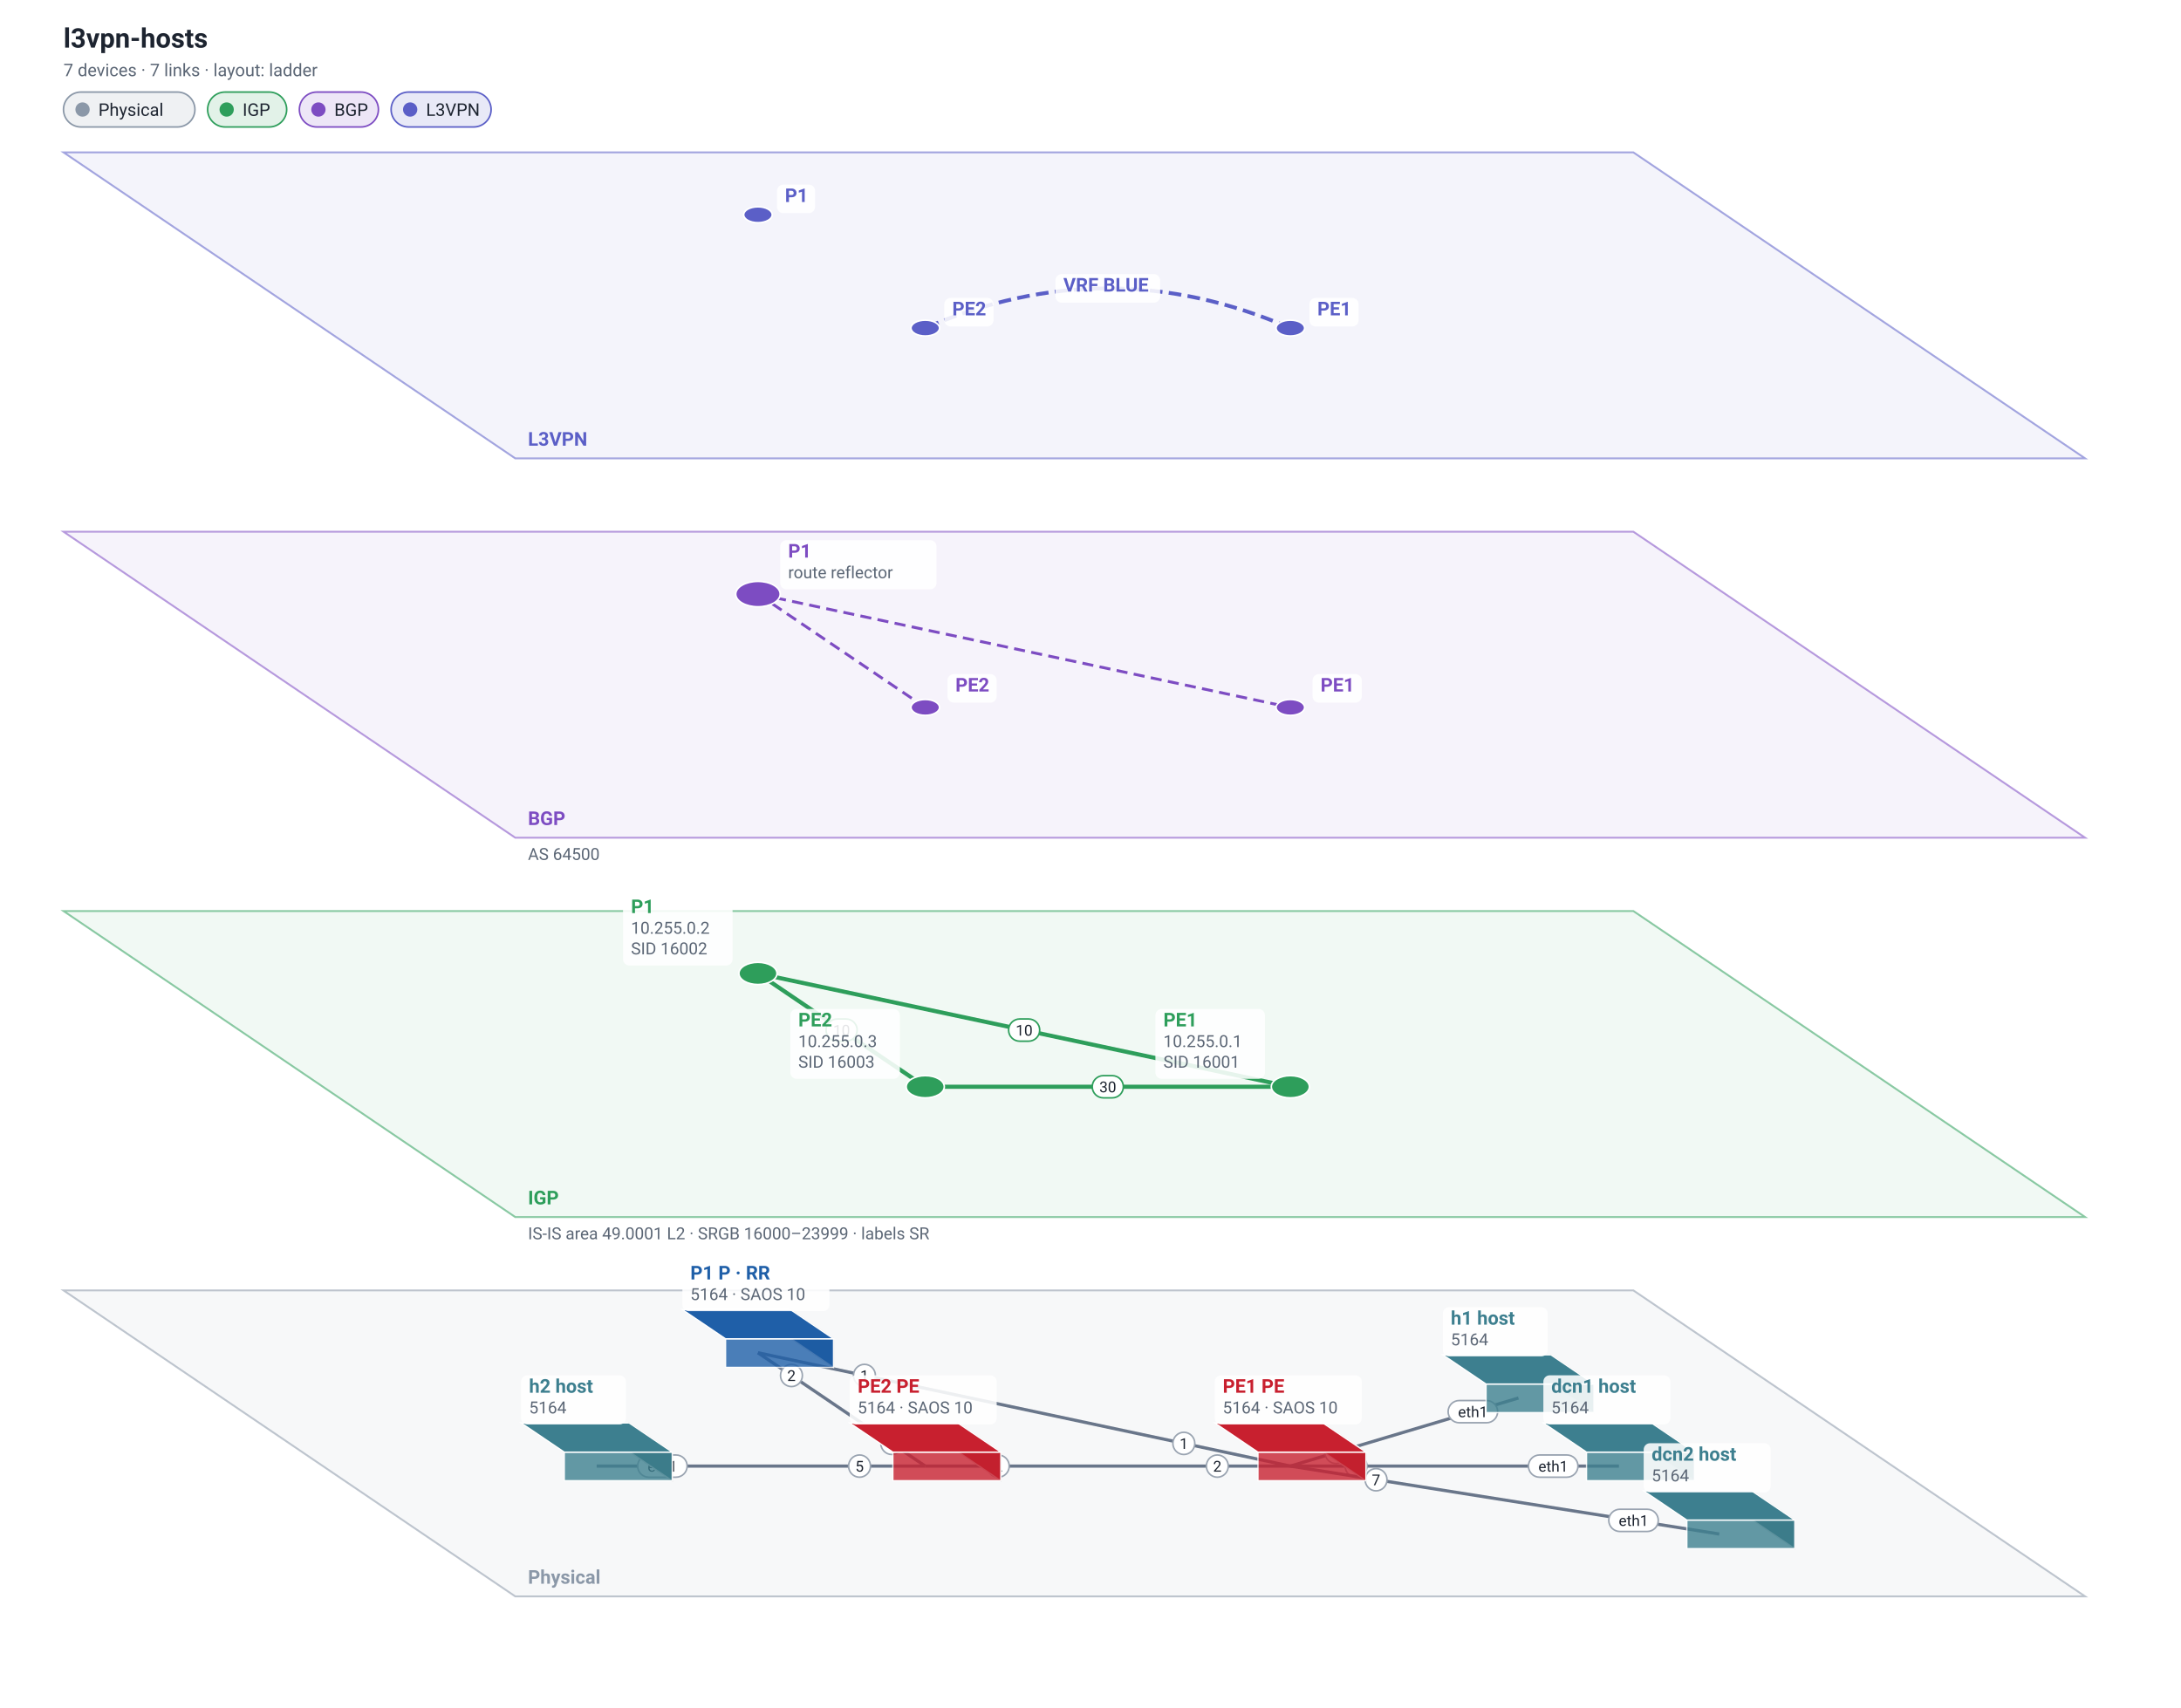
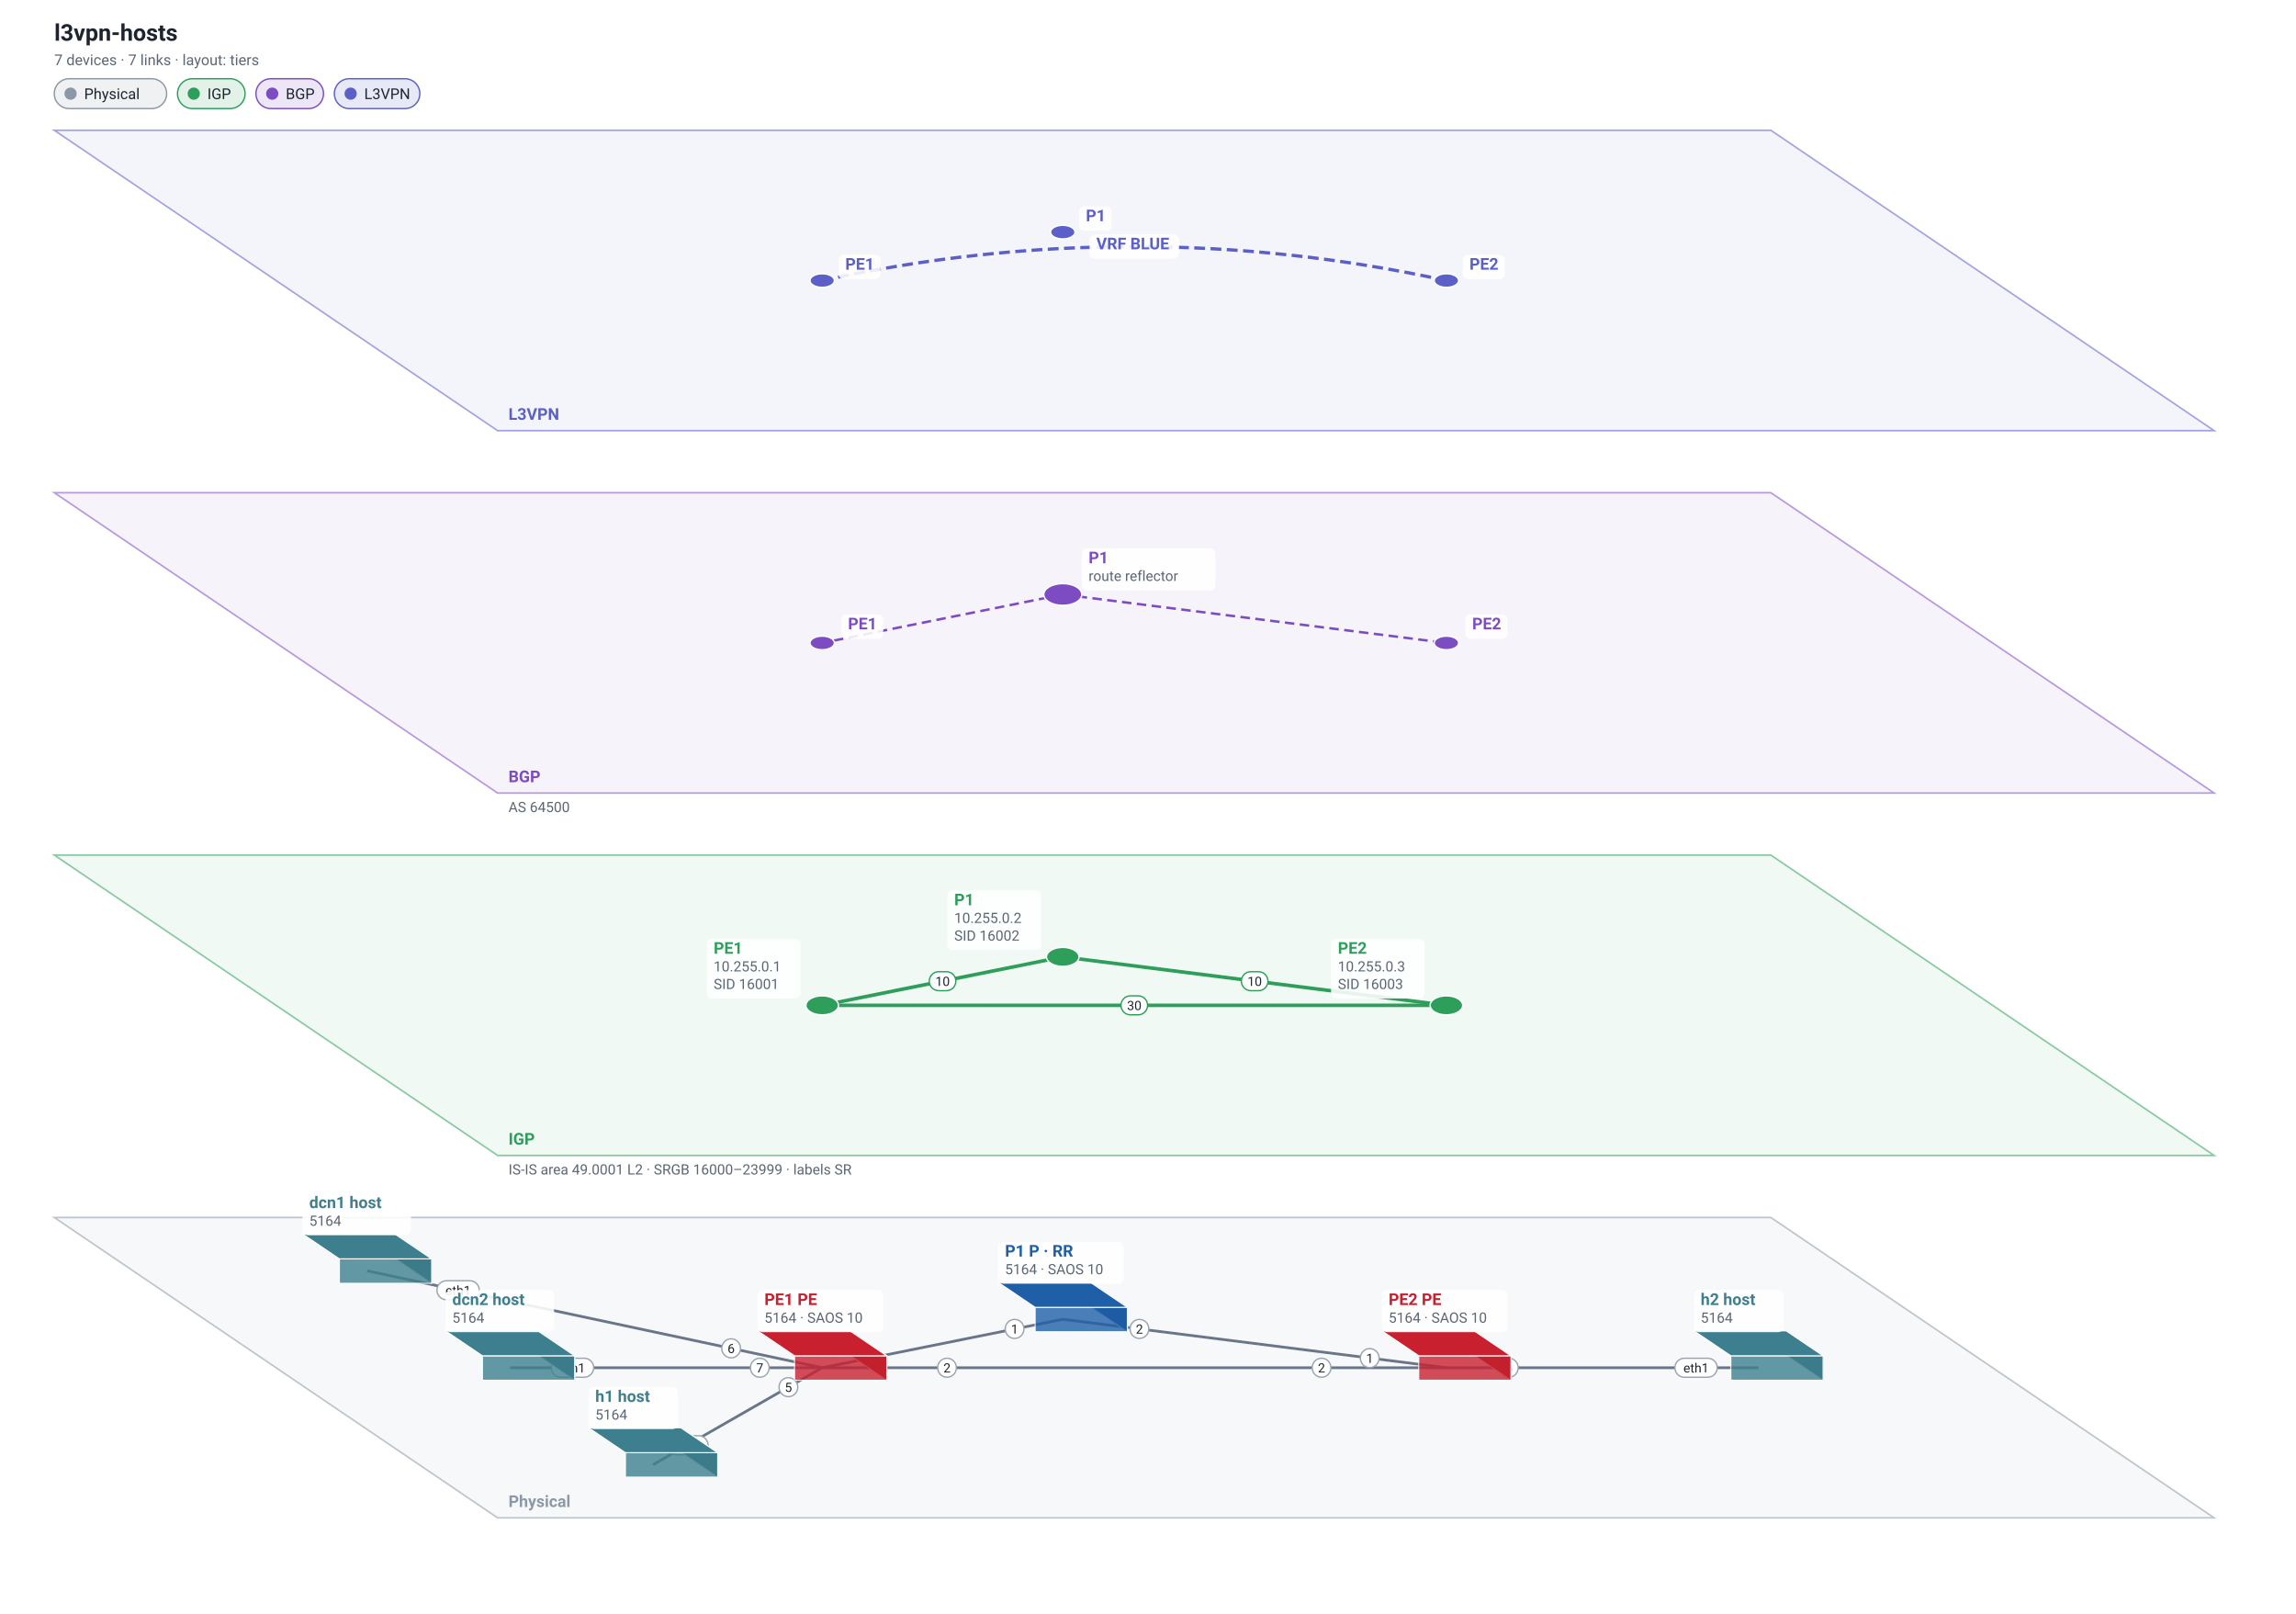
- <svg xmlns="http://www.w3.org/2000/svg" class="netfacts-snapshot" data-variant="exploded" data-gap="239" data-full-h="1076" viewBox="0 0 1374 1076" width="1374" height="1076" font-family="'Segoe UI', Roboto, Helvetica, Arial, sans-serif">
-   <rect class="bg" x="0" y="-4000" width="1374" height="9076" fill="#ffffff" />
+ <svg xmlns="http://www.w3.org/2000/svg" class="netfacts-snapshot" data-variant="exploded" data-gap="267" data-full-h="1189" viewBox="0 0 1692 1189" width="1692" height="1189" font-family="'Segoe UI', Roboto, Helvetica, Arial, sans-serif">
+   <rect class="bg" x="0" y="-4000" width="1692" height="9189" fill="#ffffff" />
  <g class="pillars">
-     <line class="pillar" data-layers="physical igp bgp vrf" x1="812.9" y1="923.7" x2="812.9" y2="923.7" stroke="#7f8a99" stroke-width="1.2" stroke-dasharray="2 3" stroke-opacity="0.8" />
-     <line class="pillar" data-layers="physical igp bgp" x1="477.5" y1="852.3" x2="477.5" y2="852.3" stroke="#7f8a99" stroke-width="1.2" stroke-dasharray="2 3" stroke-opacity="0.8" />
-     <line class="pillar" data-layers="physical igp bgp vrf" x1="582.9" y1="923.7" x2="582.9" y2="923.7" stroke="#7f8a99" stroke-width="1.2" stroke-dasharray="2 3" stroke-opacity="0.8" />
-     <line class="pillar" data-layers="physical" x1="956.6" y1="880.8" x2="956.6" y2="880.8" stroke="#7f8a99" stroke-width="1.2" stroke-dasharray="2 3" stroke-opacity="0.8" />
-     <line class="pillar" data-layers="physical" x1="375.9" y1="923.7" x2="375.9" y2="923.7" stroke="#7f8a99" stroke-width="1.2" stroke-dasharray="2 3" stroke-opacity="0.8" />
-     <line class="pillar" data-layers="physical" x1="1019.9" y1="923.7" x2="1019.9" y2="923.7" stroke="#7f8a99" stroke-width="1.2" stroke-dasharray="2 3" stroke-opacity="0.8" />
-     <line class="pillar" data-layers="physical" x1="1083.1" y1="966.5" x2="1083.1" y2="966.5" stroke="#7f8a99" stroke-width="1.2" stroke-dasharray="2 3" stroke-opacity="0.8" />
-   </g>
-   <g class="layer" data-layer="vrf" transform="translate(0,-717)">
-     <polygon points="40,813 1029,813 1313.6,1005.8 324.6,1005.8" fill="#5b5fc7" fill-opacity="0.07" stroke="#5b5fc7" stroke-opacity="0.55" stroke-width="1.2" />
-     <text x="332.6" y="997.8" font-size="12" font-weight="700" fill="#5b5fc7">L3VPN</text>
-     <g>
-       <path d="M812.9,923.7 Q697.9,873.7 582.9,923.7" fill="none" stroke="#5b5fc7" stroke-width="2.4" stroke-dasharray="8 4" />
-       <rect x="664.9" y="889.7" width="66" height="18" rx="4" fill="#fff" fill-opacity="0.88" />
-       <text x="669.9" y="900.7" font-size="12" font-weight="700" fill="#5b5fc7">VRF BLUE</text>
-     </g>
-     <g>
-       <ellipse cx="812.9" cy="923.7" rx="9" ry="5" fill="#5b5fc7" stroke="#fff" />
-       <rect x="824.9" y="904.7" width="31" height="18" rx="4" fill="#fff" fill-opacity="0.88" />
-       <text x="829.9" y="915.7" font-size="12" font-weight="700" fill="#5b5fc7">PE1</text>
-     </g>
-     <g>
-       <ellipse cx="477.5" cy="852.3" rx="9" ry="5" fill="#5b5fc7" stroke="#fff" />
-       <rect x="489.5" y="833.3" width="24" height="18" rx="4" fill="#fff" fill-opacity="0.88" />
-       <text x="494.5" y="844.3" font-size="12" font-weight="700" fill="#5b5fc7">P1</text>
-     </g>
-     <g>
-       <ellipse cx="582.9" cy="923.7" rx="9" ry="5" fill="#5b5fc7" stroke="#fff" />
-       <rect x="594.9" y="904.7" width="31" height="18" rx="4" fill="#fff" fill-opacity="0.88" />
-       <text x="599.9" y="915.7" font-size="12" font-weight="700" fill="#5b5fc7">PE2</text>
-     </g>
-   </g>
-   <g class="layer" data-layer="bgp" transform="translate(0,-478)">
-     <polygon points="40,813 1029,813 1313.6,1005.8 324.6,1005.8" fill="#7d4cc2" fill-opacity="0.07" stroke="#7d4cc2" stroke-opacity="0.55" stroke-width="1.2" />
-     <text x="332.6" y="997.8" font-size="12" font-weight="700" fill="#7d4cc2">BGP</text>
-     <text x="332.6" y="1019.8" font-size="10.5" fill="#5b6675">AS 64500</text>
-     <g>
-       <line x1="477.5" y1="852.3" x2="812.9" y2="923.7" stroke="#7d4cc2" stroke-width="1.8" stroke-dasharray="7 4" />
-     </g>
-     <g>
-       <line x1="477.5" y1="852.3" x2="582.9" y2="923.7" stroke="#7d4cc2" stroke-width="1.8" stroke-dasharray="7 4" />
-     </g>
-     <g>
-       <ellipse cx="812.9" cy="923.7" rx="9" ry="5" fill="#7d4cc2" stroke="#fff" />
-       <rect x="826.9" y="902.7" width="31" height="18" rx="4" fill="#fff" fill-opacity="0.88" />
-       <text x="831.9" y="913.7" font-size="12" font-weight="700" fill="#7d4cc2">PE1</text>
-     </g>
-     <g>
-       <ellipse cx="477.5" cy="852.3" rx="14" ry="8" fill="#7d4cc2" stroke="#fff" />
-       <rect x="491.5" y="818.3" width="98.5" height="31" rx="4" fill="#fff" fill-opacity="0.88" />
-       <text x="496.5" y="829.3" font-size="12" font-weight="700" fill="#7d4cc2">P1</text>
-       <text x="496.5" y="842.3" font-size="10.5" fill="#5b6675">route reflector</text>
-     </g>
-     <g>
-       <ellipse cx="582.9" cy="923.7" rx="9" ry="5" fill="#7d4cc2" stroke="#fff" />
-       <rect x="596.9" y="902.7" width="31" height="18" rx="4" fill="#fff" fill-opacity="0.88" />
-       <text x="601.9" y="913.7" font-size="12" font-weight="700" fill="#7d4cc2">PE2</text>
-     </g>
-   </g>
-   <g class="layer" data-layer="igp" transform="translate(0,-239)">
-     <polygon points="40,813 1029,813 1313.6,1005.8 324.6,1005.8" fill="#2e9e5b" fill-opacity="0.07" stroke="#2e9e5b" stroke-opacity="0.55" stroke-width="1.2" />
-     <text x="332.6" y="997.8" font-size="12" font-weight="700" fill="#2e9e5b">IGP</text>
-     <text x="332.6" y="1019.8" font-size="10.5" fill="#5b6675">IS-IS area 49.0001 L2 · SRGB 16000–23999 · labels SR</text>
-     <g>
-       <line x1="812.9" y1="923.7" x2="477.5" y2="852.3" stroke="#2e9e5b" stroke-width="2.6" />
-       <rect x="635.4" y="881" width="19.6" height="14" rx="7" fill="#fff" stroke="#2e9e5b" />
-       <text x="645.2" y="891.5" font-size="9.5" text-anchor="middle" fill="#1d2430">10</text>
-     </g>
-     <g>
-       <line x1="812.9" y1="923.7" x2="582.9" y2="923.7" stroke="#2e9e5b" stroke-width="2.6" />
-       <rect x="688.1" y="916.7" width="19.6" height="14" rx="7" fill="#fff" stroke="#2e9e5b" />
-       <text x="697.9" y="927.2" font-size="9.5" text-anchor="middle" fill="#1d2430">30</text>
-     </g>
-     <g>
-       <line x1="477.5" y1="852.3" x2="582.9" y2="923.7" stroke="#2e9e5b" stroke-width="2.6" />
-       <rect x="520.4" y="881" width="19.6" height="14" rx="7" fill="#fff" stroke="#2e9e5b" />
-       <text x="530.2" y="891.5" font-size="9.5" text-anchor="middle" fill="#1d2430">10</text>
-     </g>
-     <g>
-       <ellipse cx="812.9" cy="923.7" rx="12" ry="7" fill="#2e9e5b" stroke="#fff" />
-       <rect x="727.9" y="874.7" width="69" height="44" rx="4" fill="#fff" fill-opacity="0.88" />
-       <text x="732.9" y="885.7" font-size="12" font-weight="700" fill="#2e9e5b">PE1</text>
-       <text x="732.9" y="898.7" font-size="10.5" fill="#5b6675">10.255.0.1</text>
-       <text x="732.9" y="911.7" font-size="10.5" fill="#5b6675">SID 16001</text>
-     </g>
-     <g>
-       <ellipse cx="477.5" cy="852.3" rx="12" ry="7" fill="#2e9e5b" stroke="#fff" />
-       <rect x="392.5" y="803.3" width="69" height="44" rx="4" fill="#fff" fill-opacity="0.88" />
-       <text x="397.5" y="814.3" font-size="12" font-weight="700" fill="#2e9e5b">P1</text>
-       <text x="397.5" y="827.3" font-size="10.5" fill="#5b6675">10.255.0.2</text>
-       <text x="397.5" y="840.3" font-size="10.5" fill="#5b6675">SID 16002</text>
-     </g>
-     <g>
-       <ellipse cx="582.9" cy="923.7" rx="12" ry="7" fill="#2e9e5b" stroke="#fff" />
-       <rect x="497.9" y="874.7" width="69" height="44" rx="4" fill="#fff" fill-opacity="0.88" />
-       <text x="502.9" y="885.7" font-size="12" font-weight="700" fill="#2e9e5b">PE2</text>
-       <text x="502.9" y="898.7" font-size="10.5" fill="#5b6675">10.255.0.3</text>
-       <text x="502.9" y="911.7" font-size="10.5" fill="#5b6675">SID 16003</text>
+     <line class="pillar" data-layers="physical igp bgp vrf" x1="605.9" y1="1007.7" x2="605.9" y2="1007.7" stroke="#7f8a99" stroke-width="1.2" stroke-dasharray="2 3" stroke-opacity="0.8" />
+     <line class="pillar" data-layers="physical igp bgp" x1="783.2" y1="972" x2="783.2" y2="972" stroke="#7f8a99" stroke-width="1.2" stroke-dasharray="2 3" stroke-opacity="0.8" />
+     <line class="pillar" data-layers="physical igp bgp vrf" x1="1065.9" y1="1007.7" x2="1065.9" y2="1007.7" stroke="#7f8a99" stroke-width="1.2" stroke-dasharray="2 3" stroke-opacity="0.8" />
+     <line class="pillar" data-layers="physical" x1="481.3" y1="1079.1" x2="481.3" y2="1079.1" stroke="#7f8a99" stroke-width="1.2" stroke-dasharray="2 3" stroke-opacity="0.8" />
+     <line class="pillar" data-layers="physical" x1="1295.9" y1="1007.7" x2="1295.9" y2="1007.7" stroke="#7f8a99" stroke-width="1.2" stroke-dasharray="2 3" stroke-opacity="0.8" />
+     <line class="pillar" data-layers="physical" x1="270.5" y1="936.3" x2="270.5" y2="936.3" stroke="#7f8a99" stroke-width="1.2" stroke-dasharray="2 3" stroke-opacity="0.8" />
+     <line class="pillar" data-layers="physical" x1="375.9" y1="1007.7" x2="375.9" y2="1007.7" stroke="#7f8a99" stroke-width="1.2" stroke-dasharray="2 3" stroke-opacity="0.8" />
+   </g>
+   <g class="layer" data-layer="vrf" transform="translate(0,-801)">
+     <polygon points="40,897 1305,897 1631.7,1118.3 366.7,1118.3" fill="#5b5fc7" fill-opacity="0.07" stroke="#5b5fc7" stroke-opacity="0.55" stroke-width="1.2" />
+     <text x="374.7" y="1110.3" font-size="12" font-weight="700" fill="#5b5fc7">L3VPN</text>
+     <g>
+       <path d="M605.9,1007.7 Q835.9,957.7 1065.9,1007.7" fill="none" stroke="#5b5fc7" stroke-width="2.4" stroke-dasharray="8 4" />
+       <rect x="802.9" y="973.7" width="66" height="18" rx="4" fill="#fff" fill-opacity="0.88" />
+       <text x="807.9" y="984.7" font-size="12" font-weight="700" fill="#5b5fc7">VRF BLUE</text>
+     </g>
+     <g>
+       <ellipse cx="605.9" cy="1007.7" rx="9" ry="5" fill="#5b5fc7" stroke="#fff" />
+       <rect x="617.9" y="988.7" width="31" height="18" rx="4" fill="#fff" fill-opacity="0.88" />
+       <text x="622.9" y="999.7" font-size="12" font-weight="700" fill="#5b5fc7">PE1</text>
+     </g>
+     <g>
+       <ellipse cx="783.2" cy="972" rx="9" ry="5" fill="#5b5fc7" stroke="#fff" />
+       <rect x="795.2" y="953" width="24" height="18" rx="4" fill="#fff" fill-opacity="0.88" />
+       <text x="800.2" y="964" font-size="12" font-weight="700" fill="#5b5fc7">P1</text>
+     </g>
+     <g>
+       <ellipse cx="1065.9" cy="1007.7" rx="9" ry="5" fill="#5b5fc7" stroke="#fff" />
+       <rect x="1077.9" y="988.7" width="31" height="18" rx="4" fill="#fff" fill-opacity="0.88" />
+       <text x="1082.9" y="999.7" font-size="12" font-weight="700" fill="#5b5fc7">PE2</text>
+     </g>
+   </g>
+   <g class="layer" data-layer="bgp" transform="translate(0,-534)">
+     <polygon points="40,897 1305,897 1631.7,1118.3 366.7,1118.3" fill="#7d4cc2" fill-opacity="0.07" stroke="#7d4cc2" stroke-opacity="0.55" stroke-width="1.2" />
+     <text x="374.7" y="1110.3" font-size="12" font-weight="700" fill="#7d4cc2">BGP</text>
+     <text x="374.7" y="1132.3" font-size="10.5" fill="#5b6675">AS 64500</text>
+     <g>
+       <line x1="783.2" y1="972" x2="605.9" y2="1007.7" stroke="#7d4cc2" stroke-width="1.8" stroke-dasharray="7 4" />
+     </g>
+     <g>
+       <line x1="783.2" y1="972" x2="1065.9" y2="1007.7" stroke="#7d4cc2" stroke-width="1.8" stroke-dasharray="7 4" />
+     </g>
+     <g>
+       <ellipse cx="605.9" cy="1007.7" rx="9" ry="5" fill="#7d4cc2" stroke="#fff" />
+       <rect x="619.9" y="986.7" width="31" height="18" rx="4" fill="#fff" fill-opacity="0.88" />
+       <text x="624.9" y="997.7" font-size="12" font-weight="700" fill="#7d4cc2">PE1</text>
+     </g>
+     <g>
+       <ellipse cx="783.2" cy="972" rx="14" ry="8" fill="#7d4cc2" stroke="#fff" />
+       <rect x="797.2" y="938" width="98.5" height="31" rx="4" fill="#fff" fill-opacity="0.88" />
+       <text x="802.2" y="949" font-size="12" font-weight="700" fill="#7d4cc2">P1</text>
+       <text x="802.2" y="962" font-size="10.5" fill="#5b6675">route reflector</text>
+     </g>
+     <g>
+       <ellipse cx="1065.9" cy="1007.7" rx="9" ry="5" fill="#7d4cc2" stroke="#fff" />
+       <rect x="1079.9" y="986.7" width="31" height="18" rx="4" fill="#fff" fill-opacity="0.88" />
+       <text x="1084.9" y="997.7" font-size="12" font-weight="700" fill="#7d4cc2">PE2</text>
+     </g>
+   </g>
+   <g class="layer" data-layer="igp" transform="translate(0,-267)">
+     <polygon points="40,897 1305,897 1631.7,1118.3 366.7,1118.3" fill="#2e9e5b" fill-opacity="0.07" stroke="#2e9e5b" stroke-opacity="0.55" stroke-width="1.2" />
+     <text x="374.7" y="1110.3" font-size="12" font-weight="700" fill="#2e9e5b">IGP</text>
+     <text x="374.7" y="1132.3" font-size="10.5" fill="#5b6675">IS-IS area 49.0001 L2 · SRGB 16000–23999 · labels SR</text>
+     <g>
+       <line x1="605.9" y1="1007.7" x2="783.2" y2="972" stroke="#2e9e5b" stroke-width="2.6" />
+       <rect x="684.8" y="982.9" width="19.6" height="14" rx="7" fill="#fff" stroke="#2e9e5b" />
+       <text x="694.6" y="993.4" font-size="9.5" text-anchor="middle" fill="#1d2430">10</text>
+     </g>
+     <g>
+       <line x1="605.9" y1="1007.7" x2="1065.9" y2="1007.7" stroke="#2e9e5b" stroke-width="2.6" />
+       <rect x="826.1" y="1000.7" width="19.6" height="14" rx="7" fill="#fff" stroke="#2e9e5b" />
+       <text x="835.9" y="1011.2" font-size="9.5" text-anchor="middle" fill="#1d2430">30</text>
+     </g>
+     <g>
+       <line x1="783.2" y1="972" x2="1065.9" y2="1007.7" stroke="#2e9e5b" stroke-width="2.6" />
+       <rect x="914.8" y="982.9" width="19.6" height="14" rx="7" fill="#fff" stroke="#2e9e5b" />
+       <text x="924.6" y="993.4" font-size="9.5" text-anchor="middle" fill="#1d2430">10</text>
+     </g>
+     <g>
+       <ellipse cx="605.9" cy="1007.7" rx="12" ry="7" fill="#2e9e5b" stroke="#fff" />
+       <rect x="520.9" y="958.7" width="69" height="44" rx="4" fill="#fff" fill-opacity="0.88" />
+       <text x="525.9" y="969.7" font-size="12" font-weight="700" fill="#2e9e5b">PE1</text>
+       <text x="525.9" y="982.7" font-size="10.5" fill="#5b6675">10.255.0.1</text>
+       <text x="525.9" y="995.7" font-size="10.5" fill="#5b6675">SID 16001</text>
+     </g>
+     <g>
+       <ellipse cx="783.2" cy="972" rx="12" ry="7" fill="#2e9e5b" stroke="#fff" />
+       <rect x="698.2" y="923" width="69" height="44" rx="4" fill="#fff" fill-opacity="0.88" />
+       <text x="703.2" y="934" font-size="12" font-weight="700" fill="#2e9e5b">P1</text>
+       <text x="703.2" y="947" font-size="10.5" fill="#5b6675">10.255.0.2</text>
+       <text x="703.2" y="960" font-size="10.5" fill="#5b6675">SID 16002</text>
+     </g>
+     <g>
+       <ellipse cx="1065.9" cy="1007.7" rx="12" ry="7" fill="#2e9e5b" stroke="#fff" />
+       <rect x="980.9" y="958.7" width="69" height="44" rx="4" fill="#fff" fill-opacity="0.88" />
+       <text x="985.9" y="969.7" font-size="12" font-weight="700" fill="#2e9e5b">PE2</text>
+       <text x="985.9" y="982.7" font-size="10.5" fill="#5b6675">10.255.0.3</text>
+       <text x="985.9" y="995.7" font-size="10.5" fill="#5b6675">SID 16003</text>
    </g>
  </g>
  <g class="layer" data-layer="physical" transform="translate(0,0)">
-     <polygon points="40,813 1029,813 1313.6,1005.8 324.6,1005.8" fill="#8b98a8" fill-opacity="0.07" stroke="#8b98a8" stroke-opacity="0.55" stroke-width="1.2" />
-     <text x="332.6" y="997.8" font-size="12" font-weight="700" fill="#8b98a8">Physical</text>
-     <g>
-       <line x1="812.9" y1="923.7" x2="477.5" y2="852.3" stroke="#69768a" stroke-width="2" />
-       <rect x="738.9" y="902.4" width="13.8" height="14" rx="7" fill="#fff" stroke="#9aa4b1" />
-       <text x="745.8" y="912.9" font-size="9.5" text-anchor="middle" fill="#1d2430">1</text>
-       <rect x="537.7" y="859.6" width="13.8" height="14" rx="7" fill="#fff" stroke="#9aa4b1" />
-       <text x="544.6" y="870.1" font-size="9.5" text-anchor="middle" fill="#1d2430">1</text>
-     </g>
-     <g>
-       <line x1="812.9" y1="923.7" x2="582.9" y2="923.7" stroke="#69768a" stroke-width="2" />
-       <rect x="760" y="916.7" width="13.8" height="14" rx="7" fill="#fff" stroke="#9aa4b1" />
-       <text x="766.9" y="927.2" font-size="9.5" text-anchor="middle" fill="#1d2430">2</text>
-       <rect x="622" y="916.7" width="13.8" height="14" rx="7" fill="#fff" stroke="#9aa4b1" />
-       <text x="628.9" y="927.2" font-size="9.5" text-anchor="middle" fill="#1d2430">2</text>
-     </g>
-     <g>
-       <line x1="812.9" y1="923.7" x2="956.6" y2="880.8" stroke="#69768a" stroke-width="2" />
-       <rect x="834.7" y="908.1" width="13.8" height="14" rx="7" fill="#fff" stroke="#9aa4b1" />
-       <text x="841.6" y="918.6" font-size="9.5" text-anchor="middle" fill="#1d2430">5</text>
-       <rect x="912.3" y="882.4" width="31.2" height="14" rx="7" fill="#fff" stroke="#9aa4b1" />
-       <text x="927.9" y="892.9" font-size="9.5" text-anchor="middle" fill="#1d2430">eth1</text>
-     </g>
-     <g>
-       <line x1="812.9" y1="923.7" x2="1019.9" y2="923.7" stroke="#69768a" stroke-width="2" />
-       <rect x="847.4" y="916.7" width="13.8" height="14" rx="7" fill="#fff" stroke="#9aa4b1" />
-       <text x="854.3" y="927.2" font-size="9.5" text-anchor="middle" fill="#1d2430">6</text>
-       <rect x="962.9" y="916.7" width="31.2" height="14" rx="7" fill="#fff" stroke="#9aa4b1" />
-       <text x="978.5" y="927.2" font-size="9.5" text-anchor="middle" fill="#1d2430">eth1</text>
-     </g>
-     <g>
-       <line x1="812.9" y1="923.7" x2="1083.1" y2="966.5" stroke="#69768a" stroke-width="2" />
-       <rect x="860" y="925.3" width="13.8" height="14" rx="7" fill="#fff" stroke="#9aa4b1" />
-       <text x="866.9" y="935.8" font-size="9.5" text-anchor="middle" fill="#1d2430">7</text>
-       <rect x="1013.5" y="950.9" width="31.2" height="14" rx="7" fill="#fff" stroke="#9aa4b1" />
-       <text x="1029.1" y="961.4" font-size="9.5" text-anchor="middle" fill="#1d2430">eth1</text>
-     </g>
-     <g>
-       <line x1="477.5" y1="852.3" x2="582.9" y2="923.7" stroke="#69768a" stroke-width="2" />
-       <rect x="491.7" y="859.6" width="13.8" height="14" rx="7" fill="#fff" stroke="#9aa4b1" />
-       <text x="498.6" y="870.1" font-size="9.5" text-anchor="middle" fill="#1d2430">2</text>
-       <rect x="554.9" y="902.4" width="13.8" height="14" rx="7" fill="#fff" stroke="#9aa4b1" />
-       <text x="561.8" y="912.9" font-size="9.5" text-anchor="middle" fill="#1d2430">1</text>
-     </g>
-     <g>
-       <line x1="582.9" y1="923.7" x2="375.9" y2="923.7" stroke="#69768a" stroke-width="2" />
-       <rect x="534.6" y="916.7" width="13.8" height="14" rx="7" fill="#fff" stroke="#9aa4b1" />
-       <text x="541.5" y="927.2" font-size="9.5" text-anchor="middle" fill="#1d2430">5</text>
-       <rect x="401.7" y="916.7" width="31.2" height="14" rx="7" fill="#fff" stroke="#9aa4b1" />
-       <text x="417.3" y="927.2" font-size="9.5" text-anchor="middle" fill="#1d2430">eth1</text>
-     </g>
-     <g class="device">
-       <polygon points="833.3,896.5 860.5,914.9 860.5,932.9 833.3,914.5" fill="#c8202f" stroke="#fff" stroke-width="0.8" style="filter:brightness(0.72)" />
-       <polygon points="792.5,914.9 860.5,914.9 860.5,932.9 792.5,932.9" fill="#c8202f" stroke="#fff" stroke-width="0.8" opacity="0.8" />
-       <polygon points="765.3,896.5 833.3,896.5 860.5,914.9 792.5,914.9" fill="#c8202f" stroke="#fff" stroke-width="0.8" />
-       <rect x="765.3" y="866.5" width="92.6" height="31" rx="4" fill="#fff" fill-opacity="0.88" />
-       <text x="770.3" y="877.5" font-size="12" font-weight="700" fill="#c8202f">PE1  PE</text>
-       <text x="770.3" y="890.5" font-size="10.5" fill="#5b6675">5164 · SAOS 10</text>
-     </g>
-     <g class="device">
-       <polygon points="497.9,825.1 525.1,843.5 525.1,861.5 497.9,843.1" fill="#1f5fa8" stroke="#fff" stroke-width="0.8" style="filter:brightness(0.72)" />
-       <polygon points="457.1,843.5 525.1,843.5 525.1,861.5 457.1,861.5" fill="#1f5fa8" stroke="#fff" stroke-width="0.8" opacity="0.8" />
-       <polygon points="429.9,825.1 497.9,825.1 525.1,843.5 457.1,843.5" fill="#1f5fa8" stroke="#fff" stroke-width="0.8" />
-       <rect x="429.9" y="795.1" width="92.6" height="31" rx="4" fill="#fff" fill-opacity="0.88" />
-       <text x="434.9" y="806.1" font-size="12" font-weight="700" fill="#1f5fa8">P1  P · RR</text>
-       <text x="434.9" y="819.1" font-size="10.5" fill="#5b6675">5164 · SAOS 10</text>
-     </g>
-     <g class="device">
-       <polygon points="603.3,896.5 630.5,914.9 630.5,932.9 603.3,914.5" fill="#c8202f" stroke="#fff" stroke-width="0.8" style="filter:brightness(0.72)" />
-       <polygon points="562.5,914.9 630.5,914.9 630.5,932.9 562.5,932.9" fill="#c8202f" stroke="#fff" stroke-width="0.8" opacity="0.8" />
-       <polygon points="535.3,896.5 603.3,896.5 630.5,914.9 562.5,914.9" fill="#c8202f" stroke="#fff" stroke-width="0.8" />
-       <rect x="535.3" y="866.5" width="92.6" height="31" rx="4" fill="#fff" fill-opacity="0.88" />
-       <text x="540.3" y="877.5" font-size="12" font-weight="700" fill="#c8202f">PE2  PE</text>
-       <text x="540.3" y="890.5" font-size="10.5" fill="#5b6675">5164 · SAOS 10</text>
-     </g>
-     <g class="device">
-       <polygon points="977,853.6 1004.2,872 1004.2,890 977,871.6" fill="#3d7f8f" stroke="#fff" stroke-width="0.8" style="filter:brightness(0.72)" />
-       <polygon points="936.2,872 1004.2,872 1004.2,890 936.2,890" fill="#3d7f8f" stroke="#fff" stroke-width="0.8" opacity="0.8" />
-       <polygon points="909,853.6 977,853.6 1004.2,872 936.2,872" fill="#3d7f8f" stroke="#fff" stroke-width="0.8" />
-       <rect x="909" y="823.6" width="66" height="31" rx="4" fill="#fff" fill-opacity="0.88" />
-       <text x="914" y="834.6" font-size="12" font-weight="700" fill="#3d7f8f">h1  host</text>
-       <text x="914" y="847.6" font-size="10.5" fill="#5b6675">5164</text>
-     </g>
-     <g class="device">
-       <polygon points="396.3,896.5 423.5,914.9 423.5,932.9 396.3,914.5" fill="#3d7f8f" stroke="#fff" stroke-width="0.8" style="filter:brightness(0.72)" />
-       <polygon points="355.5,914.9 423.5,914.9 423.5,932.9 355.5,932.9" fill="#3d7f8f" stroke="#fff" stroke-width="0.8" opacity="0.8" />
-       <polygon points="328.3,896.5 396.3,896.5 423.5,914.9 355.5,914.9" fill="#3d7f8f" stroke="#fff" stroke-width="0.8" />
-       <rect x="328.3" y="866.5" width="66" height="31" rx="4" fill="#fff" fill-opacity="0.88" />
-       <text x="333.3" y="877.5" font-size="12" font-weight="700" fill="#3d7f8f">h2  host</text>
-       <text x="333.3" y="890.5" font-size="10.5" fill="#5b6675">5164</text>
-     </g>
-     <g class="device">
-       <polygon points="1040.3,896.5 1067.5,914.9 1067.5,932.9 1040.3,914.5" fill="#3d7f8f" stroke="#fff" stroke-width="0.8" style="filter:brightness(0.72)" />
-       <polygon points="999.5,914.9 1067.5,914.9 1067.5,932.9 999.5,932.9" fill="#3d7f8f" stroke="#fff" stroke-width="0.8" opacity="0.8" />
-       <polygon points="972.3,896.5 1040.3,896.5 1067.5,914.9 999.5,914.9" fill="#3d7f8f" stroke="#fff" stroke-width="0.8" />
-       <rect x="972.3" y="866.5" width="80" height="31" rx="4" fill="#fff" fill-opacity="0.88" />
-       <text x="977.3" y="877.5" font-size="12" font-weight="700" fill="#3d7f8f">dcn1  host</text>
-       <text x="977.3" y="890.5" font-size="10.5" fill="#5b6675">5164</text>
-     </g>
-     <g class="device">
-       <polygon points="1103.5,939.3 1130.7,957.7 1130.7,975.7 1103.5,957.3" fill="#3d7f8f" stroke="#fff" stroke-width="0.8" style="filter:brightness(0.72)" />
-       <polygon points="1062.7,957.7 1130.7,957.7 1130.7,975.7 1062.7,975.7" fill="#3d7f8f" stroke="#fff" stroke-width="0.8" opacity="0.8" />
-       <polygon points="1035.5,939.3 1103.5,939.3 1130.7,957.7 1062.7,957.7" fill="#3d7f8f" stroke="#fff" stroke-width="0.8" />
-       <rect x="1035.5" y="909.3" width="80" height="31" rx="4" fill="#fff" fill-opacity="0.88" />
-       <text x="1040.5" y="920.3" font-size="12" font-weight="700" fill="#3d7f8f">dcn2  host</text>
-       <text x="1040.5" y="933.3" font-size="10.5" fill="#5b6675">5164</text>
+     <polygon points="40,897 1305,897 1631.7,1118.3 366.7,1118.3" fill="#8b98a8" fill-opacity="0.07" stroke="#8b98a8" stroke-opacity="0.55" stroke-width="1.2" />
+     <text x="374.7" y="1110.3" font-size="12" font-weight="700" fill="#8b98a8">Physical</text>
+     <g>
+       <line x1="605.9" y1="1007.7" x2="783.2" y2="972" stroke="#69768a" stroke-width="2" />
+       <rect x="634.5" y="993.6" width="13.8" height="14" rx="7" fill="#fff" stroke="#9aa4b1" />
+       <text x="641.4" y="1004.1" font-size="9.5" text-anchor="middle" fill="#1d2430">1</text>
+       <rect x="740.8" y="972.1" width="13.8" height="14" rx="7" fill="#fff" stroke="#9aa4b1" />
+       <text x="747.7" y="982.6" font-size="9.5" text-anchor="middle" fill="#1d2430">1</text>
+     </g>
+     <g>
+       <line x1="605.9" y1="1007.7" x2="1065.9" y2="1007.7" stroke="#69768a" stroke-width="2" />
+       <rect x="691" y="1000.7" width="13.8" height="14" rx="7" fill="#fff" stroke="#9aa4b1" />
+       <text x="697.9" y="1011.2" font-size="9.5" text-anchor="middle" fill="#1d2430">2</text>
+       <rect x="967" y="1000.7" width="13.8" height="14" rx="7" fill="#fff" stroke="#9aa4b1" />
+       <text x="973.9" y="1011.2" font-size="9.5" text-anchor="middle" fill="#1d2430">2</text>
+     </g>
+     <g>
+       <line x1="605.9" y1="1007.7" x2="481.3" y2="1079.1" stroke="#69768a" stroke-width="2" />
+       <rect x="574.1" y="1015" width="13.8" height="14" rx="7" fill="#fff" stroke="#9aa4b1" />
+       <text x="581" y="1025.5" font-size="9.5" text-anchor="middle" fill="#1d2430">5</text>
+       <rect x="490.6" y="1057.8" width="31.2" height="14" rx="7" fill="#fff" stroke="#9aa4b1" />
+       <text x="506.2" y="1068.3" font-size="9.5" text-anchor="middle" fill="#1d2430">eth1</text>
+     </g>
+     <g>
+       <line x1="605.9" y1="1007.7" x2="270.5" y2="936.3" stroke="#69768a" stroke-width="2" />
+       <rect x="531.9" y="986.4" width="13.8" height="14" rx="7" fill="#fff" stroke="#9aa4b1" />
+       <text x="538.8" y="996.9" font-size="9.5" text-anchor="middle" fill="#1d2430">6</text>
+       <rect x="322" y="943.6" width="31.2" height="14" rx="7" fill="#fff" stroke="#9aa4b1" />
+       <text x="337.6" y="954.1" font-size="9.5" text-anchor="middle" fill="#1d2430">eth1</text>
+     </g>
+     <g>
+       <line x1="605.9" y1="1007.7" x2="375.9" y2="1007.7" stroke="#69768a" stroke-width="2" />
+       <rect x="553" y="1000.7" width="13.8" height="14" rx="7" fill="#fff" stroke="#9aa4b1" />
+       <text x="559.9" y="1011.2" font-size="9.5" text-anchor="middle" fill="#1d2430">7</text>
+       <rect x="406.3" y="1000.7" width="31.2" height="14" rx="7" fill="#fff" stroke="#9aa4b1" />
+       <text x="421.9" y="1011.2" font-size="9.5" text-anchor="middle" fill="#1d2430">eth1</text>
+     </g>
+     <g>
+       <line x1="783.2" y1="972" x2="1065.9" y2="1007.7" stroke="#69768a" stroke-width="2" />
+       <rect x="832.8" y="972.1" width="13.8" height="14" rx="7" fill="#fff" stroke="#9aa4b1" />
+       <text x="839.7" y="982.6" font-size="9.5" text-anchor="middle" fill="#1d2430">2</text>
+       <rect x="1002.5" y="993.6" width="13.8" height="14" rx="7" fill="#fff" stroke="#9aa4b1" />
+       <text x="1009.4" y="1004.1" font-size="9.5" text-anchor="middle" fill="#1d2430">1</text>
+     </g>
+     <g>
+       <line x1="1065.9" y1="1007.7" x2="1295.9" y2="1007.7" stroke="#69768a" stroke-width="2" />
+       <rect x="1105" y="1000.7" width="13.8" height="14" rx="7" fill="#fff" stroke="#9aa4b1" />
+       <text x="1111.9" y="1011.2" font-size="9.5" text-anchor="middle" fill="#1d2430">5</text>
+       <rect x="1234.3" y="1000.7" width="31.2" height="14" rx="7" fill="#fff" stroke="#9aa4b1" />
+       <text x="1249.9" y="1011.2" font-size="9.5" text-anchor="middle" fill="#1d2430">eth1</text>
+     </g>
+     <g class="device">
+       <polygon points="626.3,980.5 653.5,998.9 653.5,1016.9 626.3,998.5" fill="#c8202f" stroke="#fff" stroke-width="0.8" style="filter:brightness(0.72)" />
+       <polygon points="585.5,998.9 653.5,998.9 653.5,1016.9 585.5,1016.9" fill="#c8202f" stroke="#fff" stroke-width="0.8" opacity="0.8" />
+       <polygon points="558.3,980.5 626.3,980.5 653.5,998.9 585.5,998.9" fill="#c8202f" stroke="#fff" stroke-width="0.8" />
+       <rect x="558.3" y="950.5" width="92.6" height="31" rx="4" fill="#fff" fill-opacity="0.88" />
+       <text x="563.3" y="961.5" font-size="12" font-weight="700" fill="#c8202f">PE1  PE</text>
+       <text x="563.3" y="974.5" font-size="10.5" fill="#5b6675">5164 · SAOS 10</text>
+     </g>
+     <g class="device">
+       <polygon points="803.6,944.8 830.8,963.2 830.8,981.2 803.6,962.8" fill="#1f5fa8" stroke="#fff" stroke-width="0.8" style="filter:brightness(0.72)" />
+       <polygon points="762.8,963.2 830.8,963.2 830.8,981.2 762.8,981.2" fill="#1f5fa8" stroke="#fff" stroke-width="0.8" opacity="0.8" />
+       <polygon points="735.6,944.8 803.6,944.8 830.8,963.2 762.8,963.2" fill="#1f5fa8" stroke="#fff" stroke-width="0.8" />
+       <rect x="735.6" y="914.8" width="92.6" height="31" rx="4" fill="#fff" fill-opacity="0.88" />
+       <text x="740.6" y="925.8" font-size="12" font-weight="700" fill="#1f5fa8">P1  P · RR</text>
+       <text x="740.6" y="938.8" font-size="10.5" fill="#5b6675">5164 · SAOS 10</text>
+     </g>
+     <g class="device">
+       <polygon points="1086.3,980.5 1113.5,998.9 1113.5,1016.9 1086.3,998.5" fill="#c8202f" stroke="#fff" stroke-width="0.8" style="filter:brightness(0.72)" />
+       <polygon points="1045.5,998.9 1113.5,998.9 1113.5,1016.9 1045.5,1016.9" fill="#c8202f" stroke="#fff" stroke-width="0.8" opacity="0.8" />
+       <polygon points="1018.3,980.5 1086.3,980.5 1113.5,998.9 1045.5,998.9" fill="#c8202f" stroke="#fff" stroke-width="0.8" />
+       <rect x="1018.3" y="950.5" width="92.6" height="31" rx="4" fill="#fff" fill-opacity="0.88" />
+       <text x="1023.3" y="961.5" font-size="12" font-weight="700" fill="#c8202f">PE2  PE</text>
+       <text x="1023.3" y="974.5" font-size="10.5" fill="#5b6675">5164 · SAOS 10</text>
+     </g>
+     <g class="device">
+       <polygon points="501.7,1051.9 528.9,1070.3 528.9,1088.3 501.7,1069.9" fill="#3d7f8f" stroke="#fff" stroke-width="0.8" style="filter:brightness(0.72)" />
+       <polygon points="460.9,1070.3 528.9,1070.3 528.9,1088.3 460.9,1088.3" fill="#3d7f8f" stroke="#fff" stroke-width="0.8" opacity="0.8" />
+       <polygon points="433.7,1051.9 501.7,1051.9 528.9,1070.3 460.9,1070.3" fill="#3d7f8f" stroke="#fff" stroke-width="0.8" />
+       <rect x="433.7" y="1021.9" width="66" height="31" rx="4" fill="#fff" fill-opacity="0.88" />
+       <text x="438.7" y="1032.9" font-size="12" font-weight="700" fill="#3d7f8f">h1  host</text>
+       <text x="438.7" y="1045.9" font-size="10.5" fill="#5b6675">5164</text>
+     </g>
+     <g class="device">
+       <polygon points="1316.3,980.5 1343.5,998.9 1343.5,1016.9 1316.3,998.5" fill="#3d7f8f" stroke="#fff" stroke-width="0.8" style="filter:brightness(0.72)" />
+       <polygon points="1275.5,998.9 1343.5,998.9 1343.5,1016.9 1275.5,1016.9" fill="#3d7f8f" stroke="#fff" stroke-width="0.8" opacity="0.8" />
+       <polygon points="1248.3,980.5 1316.3,980.5 1343.5,998.9 1275.5,998.9" fill="#3d7f8f" stroke="#fff" stroke-width="0.8" />
+       <rect x="1248.3" y="950.5" width="66" height="31" rx="4" fill="#fff" fill-opacity="0.88" />
+       <text x="1253.3" y="961.5" font-size="12" font-weight="700" fill="#3d7f8f">h2  host</text>
+       <text x="1253.3" y="974.5" font-size="10.5" fill="#5b6675">5164</text>
+     </g>
+     <g class="device">
+       <polygon points="290.9,909.1 318.1,927.5 318.1,945.5 290.9,927.1" fill="#3d7f8f" stroke="#fff" stroke-width="0.8" style="filter:brightness(0.72)" />
+       <polygon points="250.1,927.5 318.1,927.5 318.1,945.5 250.1,945.5" fill="#3d7f8f" stroke="#fff" stroke-width="0.8" opacity="0.8" />
+       <polygon points="222.9,909.1 290.9,909.1 318.1,927.5 250.1,927.5" fill="#3d7f8f" stroke="#fff" stroke-width="0.8" />
+       <rect x="222.9" y="879.1" width="80" height="31" rx="4" fill="#fff" fill-opacity="0.88" />
+       <text x="227.9" y="890.1" font-size="12" font-weight="700" fill="#3d7f8f">dcn1  host</text>
+       <text x="227.9" y="903.1" font-size="10.5" fill="#5b6675">5164</text>
+     </g>
+     <g class="device">
+       <polygon points="396.3,980.5 423.5,998.9 423.5,1016.9 396.3,998.5" fill="#3d7f8f" stroke="#fff" stroke-width="0.8" style="filter:brightness(0.72)" />
+       <polygon points="355.5,998.9 423.5,998.9 423.5,1016.9 355.5,1016.9" fill="#3d7f8f" stroke="#fff" stroke-width="0.8" opacity="0.8" />
+       <polygon points="328.3,980.5 396.3,980.5 423.5,998.9 355.5,998.9" fill="#3d7f8f" stroke="#fff" stroke-width="0.8" />
+       <rect x="328.3" y="950.5" width="80" height="31" rx="4" fill="#fff" fill-opacity="0.88" />
+       <text x="333.3" y="961.5" font-size="12" font-weight="700" fill="#3d7f8f">dcn2  host</text>
+       <text x="333.3" y="974.5" font-size="10.5" fill="#5b6675">5164</text>
    </g>
  </g>
  <g class="hud">
    <text x="40" y="30" font-size="17" font-weight="700" fill="#1d2430">l3vpn-hosts</text>
-     <text x="40" y="48" font-size="11" fill="#5b6675">7 devices · 7 links · layout: ladder</text>
+     <text x="40" y="48" font-size="11" fill="#5b6675">7 devices · 7 links · layout: tiers</text>
    <g class="chip" data-layer="physical" role="button" tabindex="0" aria-pressed="true" style="cursor:pointer">
      <rect x="40" y="58" width="82.8" height="22" rx="11" fill="#8b98a8" fill-opacity="0.14" stroke="#8b98a8" />
      <circle class="dot" cx="52" cy="69" r="4.5" fill="#8b98a8" />
      <text x="62" y="73" font-size="11" fill="#1d2430">Physical</text>
    </g>
    <g class="chip" data-layer="igp" role="button" tabindex="0" aria-pressed="true" style="cursor:pointer">
      <rect x="130.8" y="58" width="49.8" height="22" rx="11" fill="#2e9e5b" fill-opacity="0.14" stroke="#2e9e5b" />
      <circle class="dot" cx="142.8" cy="69" r="4.5" fill="#2e9e5b" />
      <text x="152.8" y="73" font-size="11" fill="#1d2430">IGP</text>
    </g>
    <g class="chip" data-layer="bgp" role="button" tabindex="0" aria-pressed="true" style="cursor:pointer">
      <rect x="188.6" y="58" width="49.8" height="22" rx="11" fill="#7d4cc2" fill-opacity="0.14" stroke="#7d4cc2" />
      <circle class="dot" cx="200.6" cy="69" r="4.5" fill="#7d4cc2" />
      <text x="210.6" y="73" font-size="11" fill="#1d2430">BGP</text>
    </g>
    <g class="chip" data-layer="vrf" role="button" tabindex="0" aria-pressed="true" style="cursor:pointer">
      <rect x="246.4" y="58" width="63" height="22" rx="11" fill="#5b5fc7" fill-opacity="0.14" stroke="#5b5fc7" />
      <circle class="dot" cx="258.4" cy="69" r="4.5" fill="#5b5fc7" />
      <text x="268.4" y="73" font-size="11" fill="#1d2430">L3VPN</text>
    </g>
  </g>
</svg>
